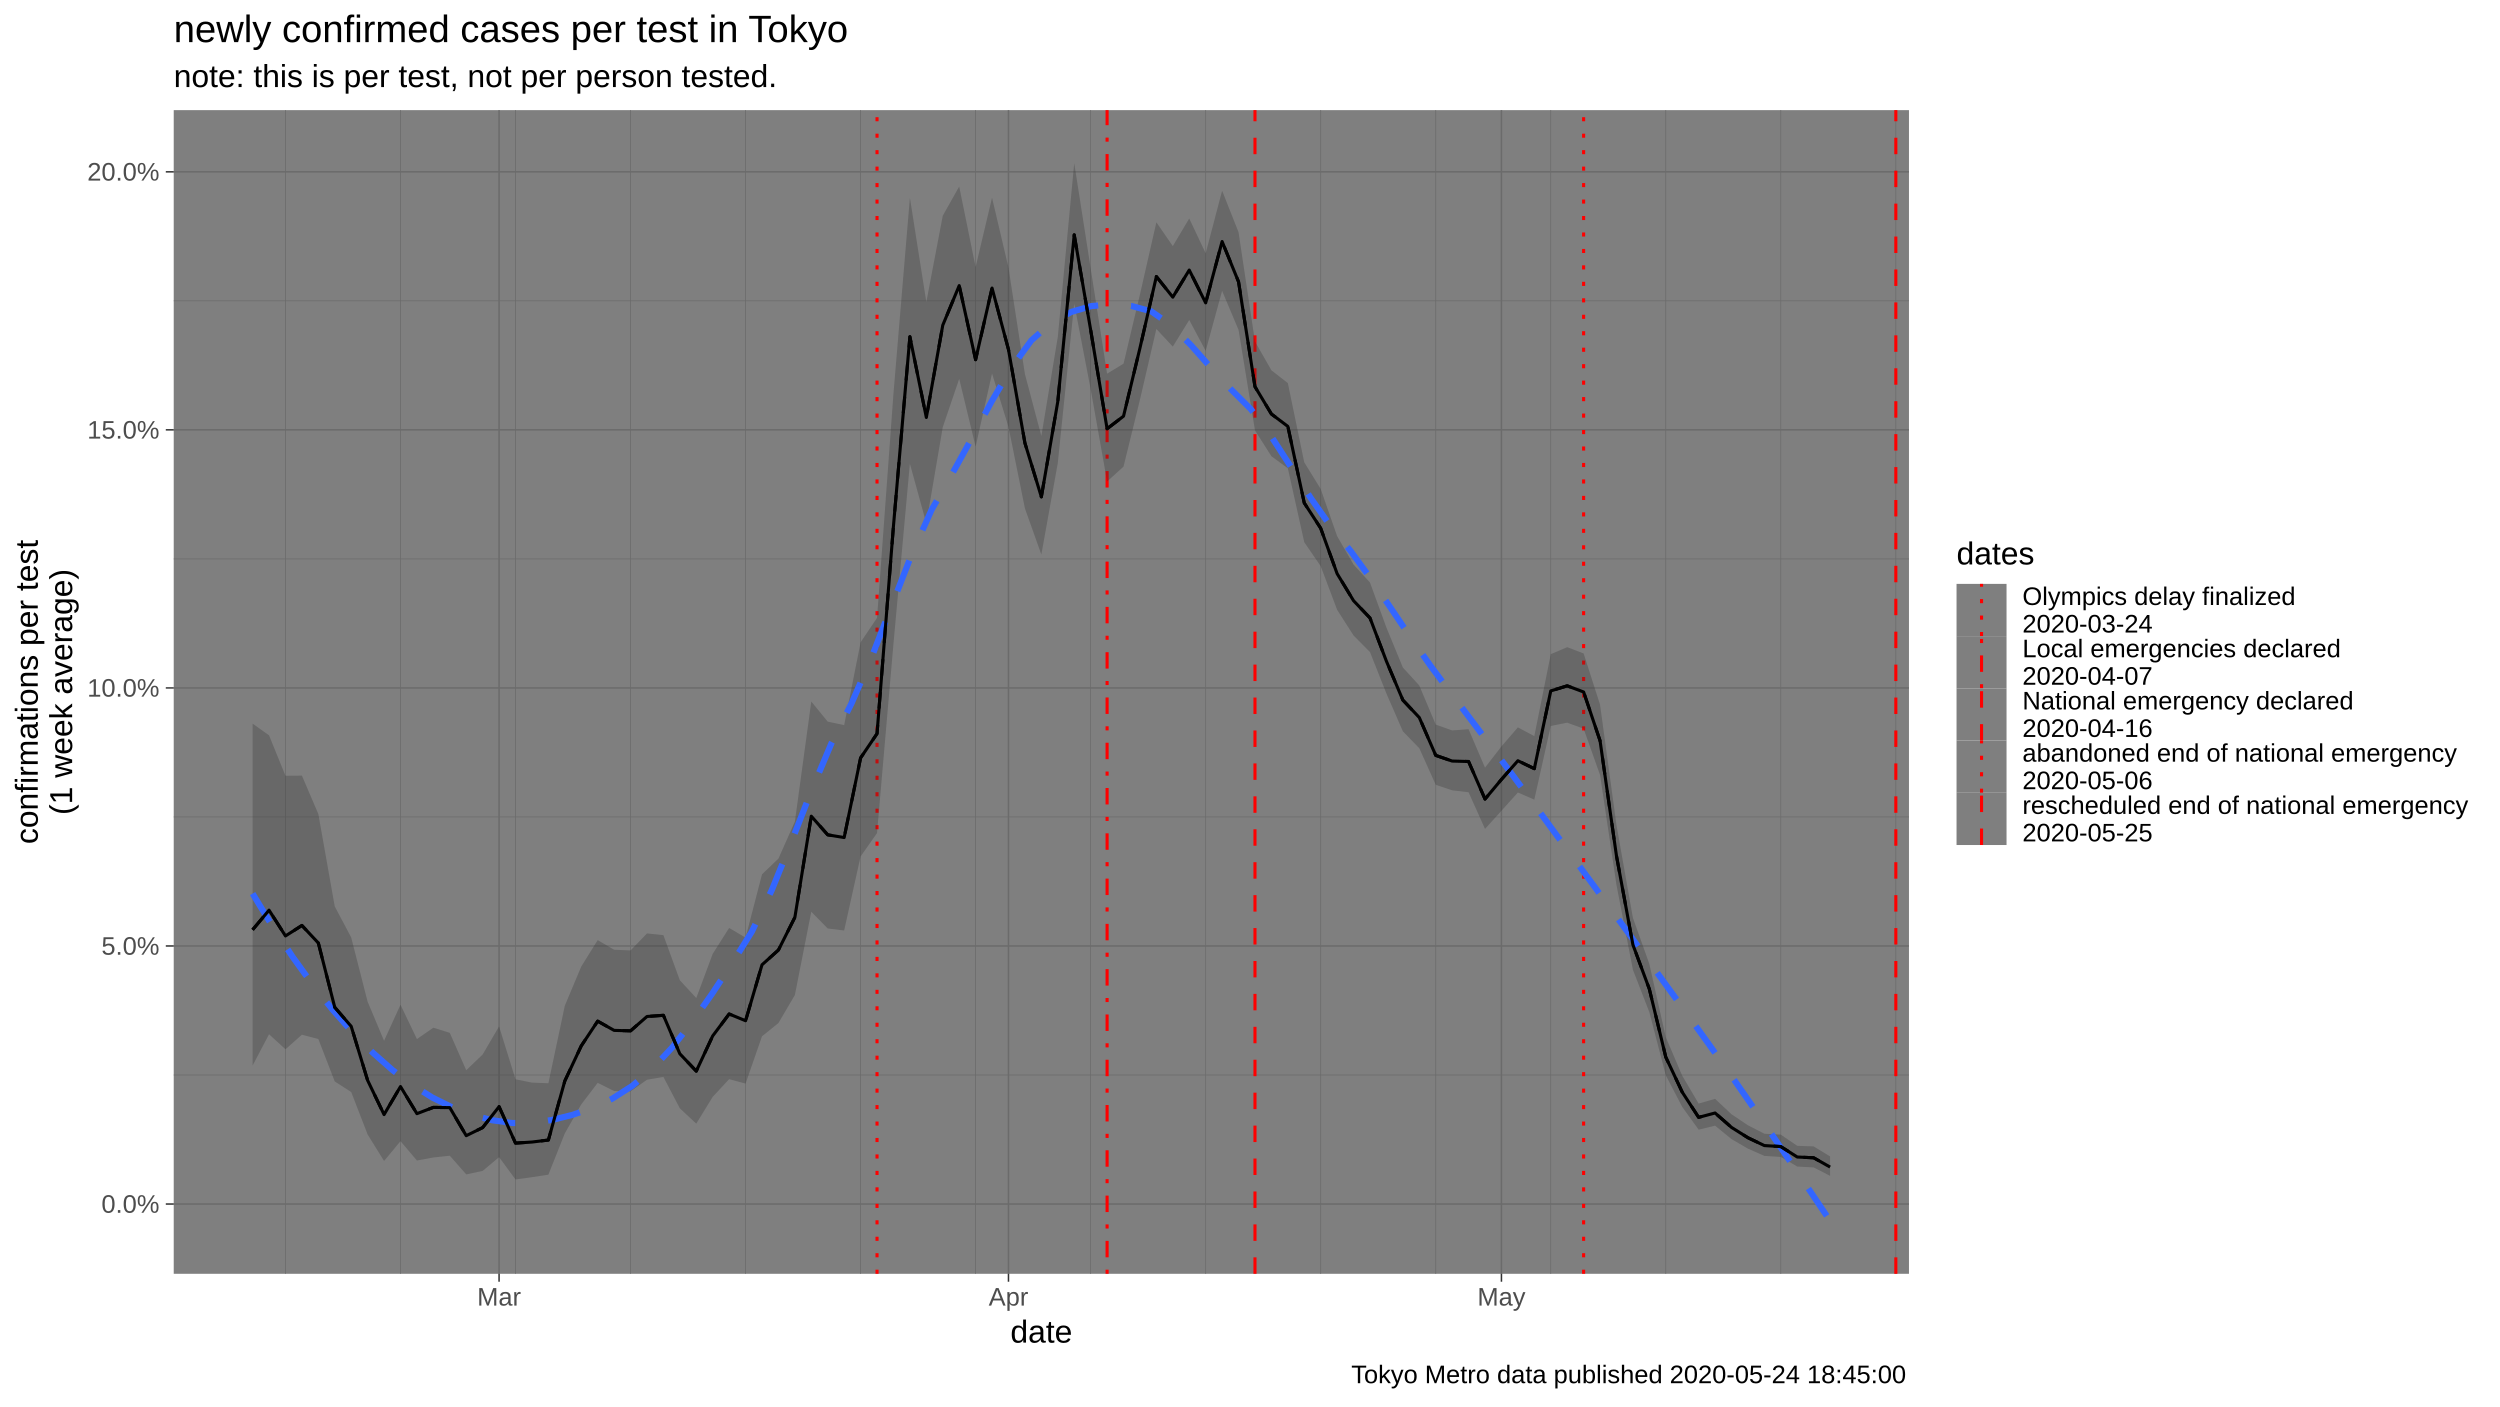
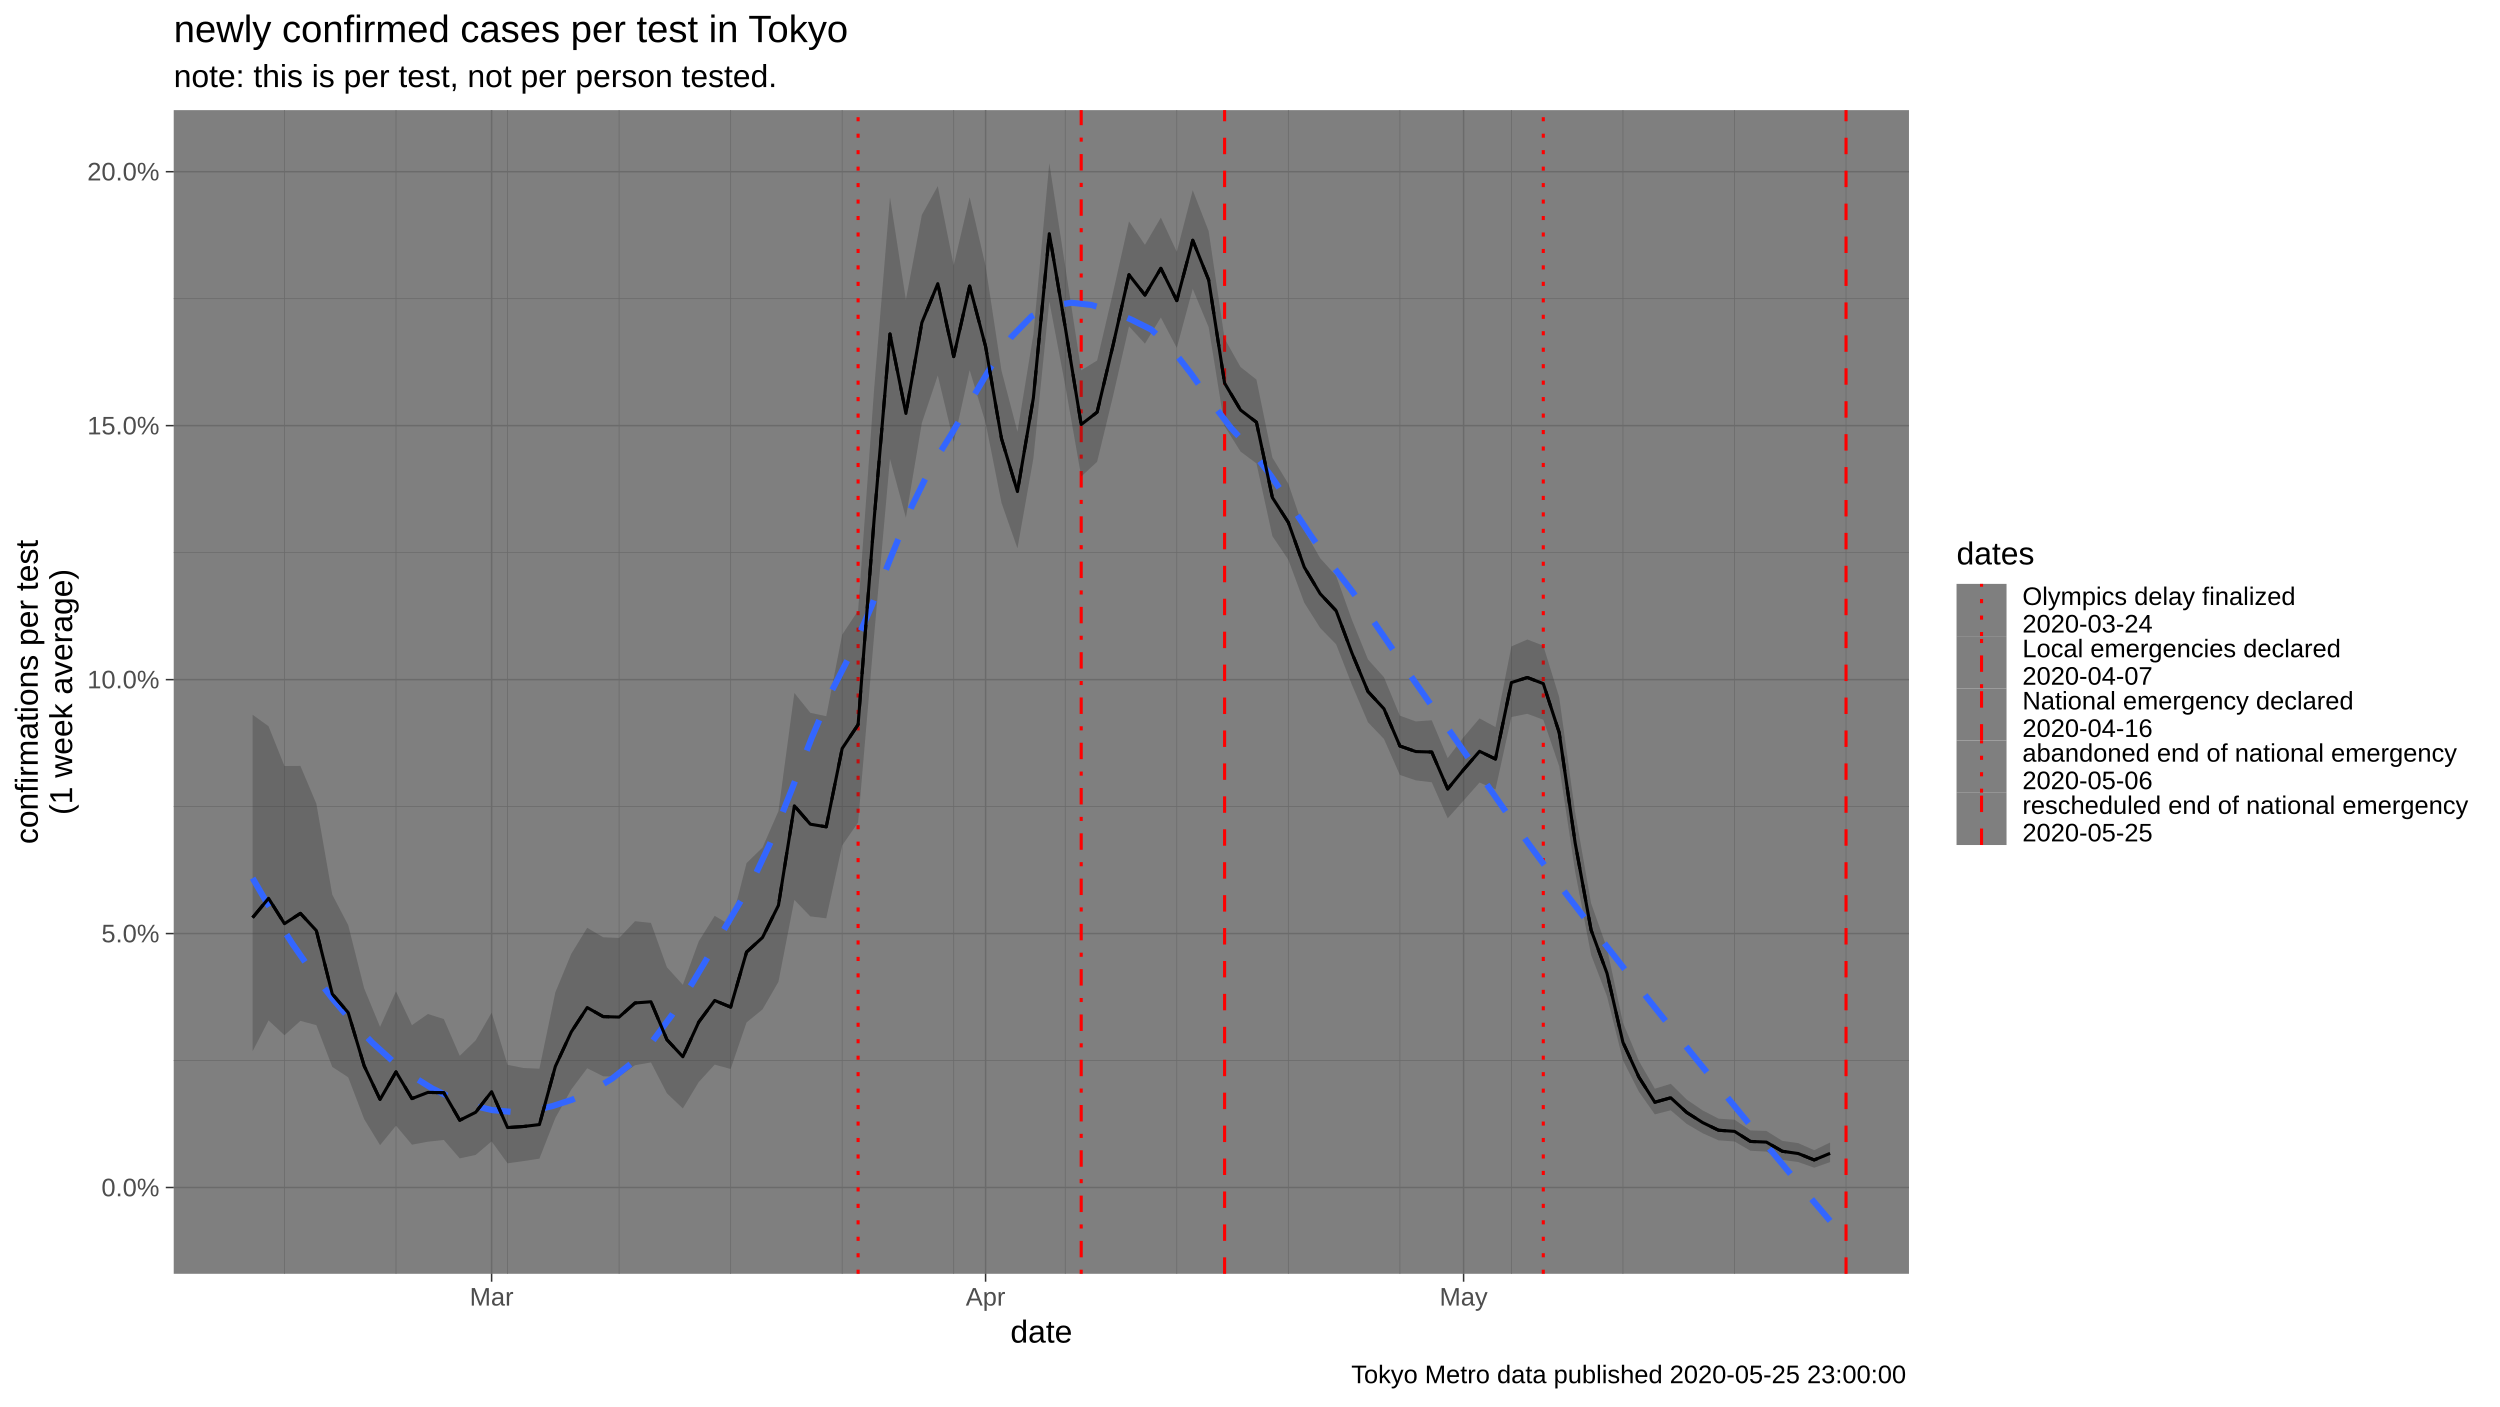
<svg xmlns="http://www.w3.org/2000/svg" viewBox="0 0 864.00 486.00">
  <defs>
    <style type="text/css">
    line, polyline, polygon, path, rect, circle {
      fill: none;
      stroke: #000000;
      stroke-linecap: round;
      stroke-linejoin: round;
      stroke-miterlimit: 10.00;
    }
  </style>
  </defs>
  <rect width="100%" height="100%" style="stroke: none; fill: #FFFFFF;" />
  <rect x="0.00" y="0.00" width="864.00" height="486.00" style="stroke-width: 1.07; stroke: #FFFFFF; fill: #FFFFFF;" />
  <defs>
    <clipPath id="cpNjAuMDR8NjU5Ljc0fDQ0MC4yMnwzOC4wNw==">
      <rect x="60.04" y="38.07" width="599.70" height="402.15" />
    </clipPath>
  </defs>
  <rect x="60.04" y="38.07" width="599.70" height="402.15" style="stroke-width: 1.07; stroke: none; fill: #7F7F7F;" clip-path="url(#cpNjAuMDR8NjU5Ljc0fDQ0MC4yMnwzOC4wNw==)" />
-   <polyline points="60.04,371.52 659.74,371.52 " style="stroke-width: 0.27; stroke: #6B6B6B; stroke-linecap: butt;" clip-path="url(#cpNjAuMDR8NjU5Ljc0fDQ0MC4yMnwzOC4wNw==)" />
-   <polyline points="60.04,282.34 659.74,282.34 " style="stroke-width: 0.27; stroke: #6B6B6B; stroke-linecap: butt;" clip-path="url(#cpNjAuMDR8NjU5Ljc0fDQ0MC4yMnwzOC4wNw==)" />
-   <polyline points="60.04,193.16 659.74,193.16 " style="stroke-width: 0.27; stroke: #6B6B6B; stroke-linecap: butt;" clip-path="url(#cpNjAuMDR8NjU5Ljc0fDQ0MC4yMnwzOC4wNw==)" />
-   <polyline points="60.04,103.97 659.74,103.97 " style="stroke-width: 0.27; stroke: #6B6B6B; stroke-linecap: butt;" clip-path="url(#cpNjAuMDR8NjU5Ljc0fDQ0MC4yMnwzOC4wNw==)" />
-   <polyline points="98.66,440.22 98.66,38.07 " style="stroke-width: 0.27; stroke: #6B6B6B; stroke-linecap: butt;" clip-path="url(#cpNjAuMDR8NjU5Ljc0fDQ0MC4yMnwzOC4wNw==)" />
-   <polyline points="138.41,440.22 138.41,38.07 " style="stroke-width: 0.27; stroke: #6B6B6B; stroke-linecap: butt;" clip-path="url(#cpNjAuMDR8NjU5Ljc0fDQ0MC4yMnwzOC4wNw==)" />
-   <polyline points="178.16,440.22 178.16,38.07 " style="stroke-width: 0.27; stroke: #6B6B6B; stroke-linecap: butt;" clip-path="url(#cpNjAuMDR8NjU5Ljc0fDQ0MC4yMnwzOC4wNw==)" />
-   <polyline points="217.92,440.22 217.92,38.07 " style="stroke-width: 0.27; stroke: #6B6B6B; stroke-linecap: butt;" clip-path="url(#cpNjAuMDR8NjU5Ljc0fDQ0MC4yMnwzOC4wNw==)" />
-   <polyline points="257.67,440.22 257.67,38.07 " style="stroke-width: 0.27; stroke: #6B6B6B; stroke-linecap: butt;" clip-path="url(#cpNjAuMDR8NjU5Ljc0fDQ0MC4yMnwzOC4wNw==)" />
-   <polyline points="297.42,440.22 297.42,38.07 " style="stroke-width: 0.27; stroke: #6B6B6B; stroke-linecap: butt;" clip-path="url(#cpNjAuMDR8NjU5Ljc0fDQ0MC4yMnwzOC4wNw==)" />
-   <polyline points="337.17,440.22 337.17,38.07 " style="stroke-width: 0.27; stroke: #6B6B6B; stroke-linecap: butt;" clip-path="url(#cpNjAuMDR8NjU5Ljc0fDQ0MC4yMnwzOC4wNw==)" />
-   <polyline points="376.93,440.22 376.93,38.07 " style="stroke-width: 0.27; stroke: #6B6B6B; stroke-linecap: butt;" clip-path="url(#cpNjAuMDR8NjU5Ljc0fDQ0MC4yMnwzOC4wNw==)" />
-   <polyline points="416.68,440.22 416.68,38.07 " style="stroke-width: 0.27; stroke: #6B6B6B; stroke-linecap: butt;" clip-path="url(#cpNjAuMDR8NjU5Ljc0fDQ0MC4yMnwzOC4wNw==)" />
-   <polyline points="456.43,440.22 456.43,38.07 " style="stroke-width: 0.27; stroke: #6B6B6B; stroke-linecap: butt;" clip-path="url(#cpNjAuMDR8NjU5Ljc0fDQ0MC4yMnwzOC4wNw==)" />
-   <polyline points="496.19,440.22 496.19,38.07 " style="stroke-width: 0.27; stroke: #6B6B6B; stroke-linecap: butt;" clip-path="url(#cpNjAuMDR8NjU5Ljc0fDQ0MC4yMnwzOC4wNw==)" />
-   <polyline points="535.94,440.22 535.94,38.07 " style="stroke-width: 0.27; stroke: #6B6B6B; stroke-linecap: butt;" clip-path="url(#cpNjAuMDR8NjU5Ljc0fDQ0MC4yMnwzOC4wNw==)" />
-   <polyline points="575.69,440.22 575.69,38.07 " style="stroke-width: 0.27; stroke: #6B6B6B; stroke-linecap: butt;" clip-path="url(#cpNjAuMDR8NjU5Ljc0fDQ0MC4yMnwzOC4wNw==)" />
-   <polyline points="615.44,440.22 615.44,38.07 " style="stroke-width: 0.27; stroke: #6B6B6B; stroke-linecap: butt;" clip-path="url(#cpNjAuMDR8NjU5Ljc0fDQ0MC4yMnwzOC4wNw==)" />
-   <polyline points="655.20,440.22 655.20,38.07 " style="stroke-width: 0.27; stroke: #6B6B6B; stroke-linecap: butt;" clip-path="url(#cpNjAuMDR8NjU5Ljc0fDQ0MC4yMnwzOC4wNw==)" />
-   <polyline points="60.04,416.11 659.74,416.11 " style="stroke-width: 0.53; stroke: #6B6B6B; stroke-linecap: butt;" clip-path="url(#cpNjAuMDR8NjU5Ljc0fDQ0MC4yMnwzOC4wNw==)" />
-   <polyline points="60.04,326.93 659.74,326.93 " style="stroke-width: 0.53; stroke: #6B6B6B; stroke-linecap: butt;" clip-path="url(#cpNjAuMDR8NjU5Ljc0fDQ0MC4yMnwzOC4wNw==)" />
-   <polyline points="60.04,237.75 659.74,237.75 " style="stroke-width: 0.53; stroke: #6B6B6B; stroke-linecap: butt;" clip-path="url(#cpNjAuMDR8NjU5Ljc0fDQ0MC4yMnwzOC4wNw==)" />
-   <polyline points="60.04,148.56 659.74,148.56 " style="stroke-width: 0.53; stroke: #6B6B6B; stroke-linecap: butt;" clip-path="url(#cpNjAuMDR8NjU5Ljc0fDQ0MC4yMnwzOC4wNw==)" />
-   <polyline points="60.04,59.38 659.74,59.38 " style="stroke-width: 0.53; stroke: #6B6B6B; stroke-linecap: butt;" clip-path="url(#cpNjAuMDR8NjU5Ljc0fDQ0MC4yMnwzOC4wNw==)" />
-   <polyline points="172.48,440.22 172.48,38.07 " style="stroke-width: 0.53; stroke: #6B6B6B; stroke-linecap: butt;" clip-path="url(#cpNjAuMDR8NjU5Ljc0fDQ0MC4yMnwzOC4wNw==)" />
-   <polyline points="348.53,440.22 348.53,38.07 " style="stroke-width: 0.53; stroke: #6B6B6B; stroke-linecap: butt;" clip-path="url(#cpNjAuMDR8NjU5Ljc0fDQ0MC4yMnwzOC4wNw==)" />
-   <polyline points="518.90,440.22 518.90,38.07 " style="stroke-width: 0.53; stroke: #6B6B6B; stroke-linecap: butt;" clip-path="url(#cpNjAuMDR8NjU5Ljc0fDQ0MC4yMnwzOC4wNw==)" />
-   <line x1="303.10" y1="440.22" x2="303.10" y2="38.07" style="stroke-width: 1.07; stroke: #FF0000; stroke-dasharray: 1.42,4.27; stroke-linecap: butt;" clip-path="url(#cpNjAuMDR8NjU5Ljc0fDQ0MC4yMnwzOC4wNw==)" />
-   <line x1="382.61" y1="440.22" x2="382.61" y2="38.07" style="stroke-width: 1.07; stroke: #FF0000; stroke-dasharray: 1.42,4.27,5.69,4.27; stroke-linecap: butt;" clip-path="url(#cpNjAuMDR8NjU5Ljc0fDQ0MC4yMnwzOC4wNw==)" />
-   <line x1="433.72" y1="440.22" x2="433.72" y2="38.07" style="stroke-width: 1.07; stroke: #FF0000; stroke-dasharray: 5.69,5.69; stroke-linecap: butt;" clip-path="url(#cpNjAuMDR8NjU5Ljc0fDQ0MC4yMnwzOC4wNw==)" />
-   <line x1="547.30" y1="440.22" x2="547.30" y2="38.07" style="stroke-width: 1.07; stroke: #FF0000; stroke-dasharray: 1.42,4.27; stroke-linecap: butt;" clip-path="url(#cpNjAuMDR8NjU5Ljc0fDQ0MC4yMnwzOC4wNw==)" />
-   <line x1="655.20" y1="440.22" x2="655.20" y2="38.07" style="stroke-width: 1.07; stroke: #FF0000; stroke-dasharray: 5.69,5.69; stroke-linecap: butt;" clip-path="url(#cpNjAuMDR8NjU5Ljc0fDQ0MC4yMnwzOC4wNw==)" />
-   <polygon points="87.30,250.07 92.98,254.12 98.66,268.09 104.34,268.05 110.02,281.32 115.69,313.25 121.37,323.96 127.05,346.17 132.73,359.68 138.41,347.23 144.09,359.09 149.77,355.17 155.45,356.95 161.13,369.86 166.81,364.42 172.48,354.71 178.16,373.00 183.84,374.14 189.52,374.37 195.20,347.56 200.88,334.02 206.56,324.90 212.24,328.23 217.92,328.46 223.60,322.59 229.27,323.18 234.95,338.76 240.63,344.92 246.31,329.64 251.99,320.69 257.67,324.05 263.35,302.16 269.03,296.72 274.71,283.93 280.38,242.43 286.06,249.39 291.74,250.59 297.42,221.97 303.10,213.54 308.78,135.99 314.46,68.31 320.14,104.35 325.82,74.54 331.50,64.45 337.17,92.28 342.85,68.32 348.53,92.48 354.21,129.25 359.89,150.68 365.57,116.47 371.25,56.35 376.93,92.66 382.61,129.13 388.29,125.68 393.96,101.78 399.64,76.82 405.32,85.05 411.00,75.50 416.68,87.53 422.36,65.89 428.04,80.24 433.72,118.01 439.40,127.97 445.08,132.40 450.75,159.77 456.43,168.97 462.11,185.28 467.79,195.12 473.47,201.31 479.15,216.89 484.83,230.68 490.51,236.91 496.19,250.41 501.86,252.43 507.54,252.02 513.22,265.29 518.90,257.95 524.58,251.37 530.26,254.40 535.94,226.08 541.62,223.65 547.30,225.83 552.98,243.53 558.65,285.08 564.33,317.17 570.01,333.13 575.69,358.42 581.37,371.74 587.05,381.39 592.73,379.75 598.41,385.08 604.09,388.90 609.77,391.81 615.44,392.12 621.12,395.99 626.80,396.19 632.48,399.66 632.48,406.38 626.80,403.47 621.12,403.16 615.44,399.84 609.77,399.48 604.09,396.98 598.41,393.68 592.73,389.04 587.05,390.42 581.37,382.55 575.69,371.62 570.01,349.82 564.33,335.16 558.65,305.86 552.98,267.87 547.30,251.84 541.62,249.76 535.94,250.91 530.26,276.36 524.58,273.90 518.90,280.21 513.22,286.48 507.54,273.81 501.86,273.14 496.19,271.24 490.51,258.60 484.83,252.75 479.15,239.70 473.47,225.37 467.79,219.63 462.11,210.76 456.43,195.67 450.75,187.38 445.08,161.85 439.40,157.69 433.72,148.76 428.04,114.02 422.36,100.53 416.68,121.27 411.00,110.60 405.32,119.79 399.64,113.70 393.96,138.19 388.29,161.27 382.61,166.42 376.93,134.51 371.25,104.96 365.57,160.09 359.89,191.67 354.21,175.70 348.53,147.56 342.85,129.09 337.17,154.37 331.50,130.94 325.82,147.65 320.14,180.91 314.46,160.27 308.78,222.56 303.10,287.92 297.42,296.00 291.74,321.59 286.06,320.89 280.38,315.11 274.71,343.89 269.03,353.57 263.35,358.15 257.67,374.50 251.99,372.96 246.31,379.08 240.63,388.34 234.95,383.04 229.27,372.19 223.60,373.16 217.92,377.17 212.24,377.07 206.56,374.24 200.88,381.69 195.20,391.70 189.52,405.98 183.84,406.84 178.16,407.63 172.48,399.91 166.81,404.67 161.13,405.88 155.45,399.42 149.77,400.03 144.09,401.08 138.41,394.39 132.73,401.24 127.05,392.08 121.37,377.41 115.69,373.76 110.02,359.10 104.34,357.60 98.66,362.64 92.98,357.44 87.30,368.27 " style="stroke-width: 1.07; stroke: none; fill: #333333; fill-opacity: 0.30;" clip-path="url(#cpNjAuMDR8NjU5Ljc0fDQ0MC4yMnwzOC4wNw==)" />
-   <polyline points="87.30,308.83 94.20,320.20 101.10,330.65 108.00,340.22 114.90,348.91 121.80,356.73 128.71,363.69 135.61,369.78 142.51,375.00 149.41,379.31 156.31,382.72 163.21,385.33 170.11,387.16 177.01,388.12 183.91,388.10 190.82,387.05 197.72,385.33 204.62,382.99 211.52,379.75 218.42,375.34 225.32,369.51 232.22,362.09 239.12,353.33 246.02,343.55 252.92,333.07 259.83,321.98 266.73,307.61 273.63,290.63 280.53,273.01 287.43,256.69 294.33,243.00 301.23,227.16 308.13,209.40 315.03,191.75 321.93,176.24 328.84,164.17 335.74,151.66 342.64,138.86 349.54,127.08 356.44,117.64 363.34,111.57 370.24,107.80 377.14,105.78 384.04,105.20 390.95,105.73 397.85,107.58 404.75,112.41 411.65,119.35 418.55,127.14 425.45,134.57 432.35,141.47 439.25,150.69 446.15,161.35 453.05,172.21 459.96,182.01 466.86,190.54 473.76,200.02 480.66,210.14 487.56,220.37 494.46,230.21 501.36,239.44 508.26,248.58 515.16,257.72 522.06,266.95 528.97,276.31 535.87,285.78 542.77,295.18 549.67,304.55 556.57,313.96 563.47,323.44 570.37,332.97 577.27,342.46 584.17,351.97 591.07,361.56 597.98,371.29 604.88,381.19 611.78,391.25 618.68,401.42 625.58,411.66 632.48,421.94 " style="stroke-width: 2.13; stroke: #3366FF; stroke-dasharray: 11.38,11.38; stroke-linecap: butt;" clip-path="url(#cpNjAuMDR8NjU5Ljc0fDQ0MC4yMnwzOC4wNw==)" />
-   <polyline points="87.30,321.33 92.98,314.55 98.66,323.46 104.34,319.84 110.02,325.91 115.69,348.13 121.37,354.70 127.05,373.37 132.73,385.20 138.41,375.51 144.09,384.88 149.77,382.71 155.45,382.80 161.13,392.49 166.81,389.69 172.48,382.46 178.16,395.06 183.84,394.69 189.52,394.00 195.20,373.58 200.88,361.46 206.56,352.91 212.24,356.10 217.92,356.26 223.60,351.30 229.27,350.89 234.95,364.18 240.63,370.19 246.31,358.01 251.99,350.43 257.67,352.76 263.35,333.43 269.03,328.32 274.71,317.02 280.38,282.08 286.06,288.52 291.74,289.45 297.42,261.94 303.10,253.55 308.78,181.78 314.46,116.37 320.14,144.27 325.82,112.40 331.50,98.71 337.17,124.31 342.85,99.56 348.53,120.79 354.21,153.11 359.89,171.71 365.57,138.80 371.25,81.16 376.93,114.02 382.61,148.18 388.29,143.83 393.96,120.32 399.64,95.57 405.32,102.70 411.00,93.33 416.68,104.67 422.36,83.47 428.04,97.39 433.72,133.64 439.40,143.08 445.08,147.37 450.75,173.82 456.43,182.56 462.11,198.26 467.79,207.61 473.47,213.58 479.15,228.53 484.83,241.95 490.51,247.99 496.19,261.06 501.86,263.02 507.54,263.18 513.22,276.16 518.90,269.37 524.58,262.91 530.26,265.65 535.94,238.78 541.62,237.02 547.30,239.15 552.98,256.01 558.65,295.78 564.33,326.49 570.01,341.81 575.69,365.33 581.37,377.42 587.05,386.16 592.73,384.65 598.41,389.63 604.09,393.20 609.77,395.91 615.44,396.25 621.12,399.86 626.80,400.13 632.48,403.34 " style="stroke-width: 1.07; stroke-dasharray: 5.69,5.69; stroke-linecap: butt;" clip-path="url(#cpNjAuMDR8NjU5Ljc0fDQ0MC4yMnwzOC4wNw==)" />
-   <polyline points="87.30,321.33 92.98,314.55 98.66,323.46 104.34,319.84 110.02,325.91 115.69,348.13 121.37,354.70 127.05,373.37 132.73,385.20 138.41,375.51 144.09,384.88 149.77,382.71 155.45,382.80 161.13,392.49 166.81,389.69 172.48,382.46 178.16,395.06 183.84,394.69 189.52,394.00 195.20,373.58 200.88,361.46 206.56,352.91 212.24,356.10 217.92,356.26 223.60,351.30 229.27,350.89 234.95,364.18 240.63,370.19 246.31,358.01 251.99,350.43 257.67,352.76 263.35,333.43 269.03,328.32 274.71,317.02 280.38,282.08 286.06,288.52 291.74,289.45 297.42,261.94 303.10,253.55 308.78,181.78 314.46,116.37 320.14,144.27 325.82,112.40 331.50,98.71 337.17,124.31 342.85,99.56 348.53,120.79 354.21,153.11 359.89,171.71 365.57,138.80 371.25,81.16 376.93,114.02 382.61,148.18 388.29,143.83 393.96,120.32 399.64,95.57 405.32,102.70 411.00,93.33 416.68,104.67 422.36,83.47 428.04,97.39 433.72,133.64 439.40,143.08 445.08,147.37 450.75,173.82 456.43,182.56 462.11,198.26 467.79,207.61 473.47,213.58 479.15,228.53 484.83,241.95 490.51,247.99 496.19,261.06 501.86,263.02 507.54,263.18 513.22,276.16 518.90,269.37 524.58,262.91 530.26,265.65 535.94,238.78 541.62,237.02 547.30,239.15 552.98,256.01 558.65,295.78 564.33,326.49 570.01,341.81 575.69,365.33 581.37,377.42 587.05,386.16 592.73,384.65 598.41,389.63 604.09,393.20 609.77,395.91 615.44,396.25 621.12,399.86 626.80,400.13 632.48,403.34 " style="stroke-width: 1.07; stroke-linecap: butt;" clip-path="url(#cpNjAuMDR8NjU5Ljc0fDQ0MC4yMnwzOC4wNw==)" />
+   <polyline points="60.04,366.52 659.74,366.52 " style="stroke-width: 0.27; stroke: #6B6B6B; stroke-linecap: butt;" clip-path="url(#cpNjAuMDR8NjU5Ljc0fDQ0MC4yMnwzOC4wNw==)" />
+   <polyline points="60.04,278.76 659.74,278.76 " style="stroke-width: 0.27; stroke: #6B6B6B; stroke-linecap: butt;" clip-path="url(#cpNjAuMDR8NjU5Ljc0fDQ0MC4yMnwzOC4wNw==)" />
+   <polyline points="60.04,190.99 659.74,190.99 " style="stroke-width: 0.27; stroke: #6B6B6B; stroke-linecap: butt;" clip-path="url(#cpNjAuMDR8NjU5Ljc0fDQ0MC4yMnwzOC4wNw==)" />
+   <polyline points="60.04,103.22 659.74,103.22 " style="stroke-width: 0.27; stroke: #6B6B6B; stroke-linecap: butt;" clip-path="url(#cpNjAuMDR8NjU5Ljc0fDQ0MC4yMnwzOC4wNw==)" />
+   <polyline points="98.31,440.22 98.31,38.07 " style="stroke-width: 0.27; stroke: #6B6B6B; stroke-linecap: butt;" clip-path="url(#cpNjAuMDR8NjU5Ljc0fDQ0MC4yMnwzOC4wNw==)" />
+   <polyline points="136.86,440.22 136.86,38.07 " style="stroke-width: 0.27; stroke: #6B6B6B; stroke-linecap: butt;" clip-path="url(#cpNjAuMDR8NjU5Ljc0fDQ0MC4yMnwzOC4wNw==)" />
+   <polyline points="175.41,440.22 175.41,38.07 " style="stroke-width: 0.27; stroke: #6B6B6B; stroke-linecap: butt;" clip-path="url(#cpNjAuMDR8NjU5Ljc0fDQ0MC4yMnwzOC4wNw==)" />
+   <polyline points="213.96,440.22 213.96,38.07 " style="stroke-width: 0.27; stroke: #6B6B6B; stroke-linecap: butt;" clip-path="url(#cpNjAuMDR8NjU5Ljc0fDQ0MC4yMnwzOC4wNw==)" />
+   <polyline points="252.51,440.22 252.51,38.07 " style="stroke-width: 0.27; stroke: #6B6B6B; stroke-linecap: butt;" clip-path="url(#cpNjAuMDR8NjU5Ljc0fDQ0MC4yMnwzOC4wNw==)" />
+   <polyline points="291.05,440.22 291.05,38.07 " style="stroke-width: 0.27; stroke: #6B6B6B; stroke-linecap: butt;" clip-path="url(#cpNjAuMDR8NjU5Ljc0fDQ0MC4yMnwzOC4wNw==)" />
+   <polyline points="329.60,440.22 329.60,38.07 " style="stroke-width: 0.27; stroke: #6B6B6B; stroke-linecap: butt;" clip-path="url(#cpNjAuMDR8NjU5Ljc0fDQ0MC4yMnwzOC4wNw==)" />
+   <polyline points="368.15,440.22 368.15,38.07 " style="stroke-width: 0.27; stroke: #6B6B6B; stroke-linecap: butt;" clip-path="url(#cpNjAuMDR8NjU5Ljc0fDQ0MC4yMnwzOC4wNw==)" />
+   <polyline points="406.70,440.22 406.70,38.07 " style="stroke-width: 0.27; stroke: #6B6B6B; stroke-linecap: butt;" clip-path="url(#cpNjAuMDR8NjU5Ljc0fDQ0MC4yMnwzOC4wNw==)" />
+   <polyline points="445.25,440.22 445.25,38.07 " style="stroke-width: 0.27; stroke: #6B6B6B; stroke-linecap: butt;" clip-path="url(#cpNjAuMDR8NjU5Ljc0fDQ0MC4yMnwzOC4wNw==)" />
+   <polyline points="483.80,440.22 483.80,38.07 " style="stroke-width: 0.27; stroke: #6B6B6B; stroke-linecap: butt;" clip-path="url(#cpNjAuMDR8NjU5Ljc0fDQ0MC4yMnwzOC4wNw==)" />
+   <polyline points="522.34,440.22 522.34,38.07 " style="stroke-width: 0.27; stroke: #6B6B6B; stroke-linecap: butt;" clip-path="url(#cpNjAuMDR8NjU5Ljc0fDQ0MC4yMnwzOC4wNw==)" />
+   <polyline points="560.89,440.22 560.89,38.07 " style="stroke-width: 0.27; stroke: #6B6B6B; stroke-linecap: butt;" clip-path="url(#cpNjAuMDR8NjU5Ljc0fDQ0MC4yMnwzOC4wNw==)" />
+   <polyline points="599.44,440.22 599.44,38.07 " style="stroke-width: 0.27; stroke: #6B6B6B; stroke-linecap: butt;" clip-path="url(#cpNjAuMDR8NjU5Ljc0fDQ0MC4yMnwzOC4wNw==)" />
+   <polyline points="637.99,440.22 637.99,38.07 " style="stroke-width: 0.27; stroke: #6B6B6B; stroke-linecap: butt;" clip-path="url(#cpNjAuMDR8NjU5Ljc0fDQ0MC4yMnwzOC4wNw==)" />
+   <polyline points="60.04,410.41 659.74,410.41 " style="stroke-width: 0.53; stroke: #6B6B6B; stroke-linecap: butt;" clip-path="url(#cpNjAuMDR8NjU5Ljc0fDQ0MC4yMnwzOC4wNw==)" />
+   <polyline points="60.04,322.64 659.74,322.64 " style="stroke-width: 0.53; stroke: #6B6B6B; stroke-linecap: butt;" clip-path="url(#cpNjAuMDR8NjU5Ljc0fDQ0MC4yMnwzOC4wNw==)" />
+   <polyline points="60.04,234.87 659.74,234.87 " style="stroke-width: 0.53; stroke: #6B6B6B; stroke-linecap: butt;" clip-path="url(#cpNjAuMDR8NjU5Ljc0fDQ0MC4yMnwzOC4wNw==)" />
+   <polyline points="60.04,147.10 659.74,147.10 " style="stroke-width: 0.53; stroke: #6B6B6B; stroke-linecap: butt;" clip-path="url(#cpNjAuMDR8NjU5Ljc0fDQ0MC4yMnwzOC4wNw==)" />
+   <polyline points="60.04,59.33 659.74,59.33 " style="stroke-width: 0.53; stroke: #6B6B6B; stroke-linecap: butt;" clip-path="url(#cpNjAuMDR8NjU5Ljc0fDQ0MC4yMnwzOC4wNw==)" />
+   <polyline points="169.90,440.22 169.90,38.07 " style="stroke-width: 0.53; stroke: #6B6B6B; stroke-linecap: butt;" clip-path="url(#cpNjAuMDR8NjU5Ljc0fDQ0MC4yMnwzOC4wNw==)" />
+   <polyline points="340.62,440.22 340.62,38.07 " style="stroke-width: 0.53; stroke: #6B6B6B; stroke-linecap: butt;" clip-path="url(#cpNjAuMDR8NjU5Ljc0fDQ0MC4yMnwzOC4wNw==)" />
+   <polyline points="505.82,440.22 505.82,38.07 " style="stroke-width: 0.53; stroke: #6B6B6B; stroke-linecap: butt;" clip-path="url(#cpNjAuMDR8NjU5Ljc0fDQ0MC4yMnwzOC4wNw==)" />
+   <line x1="296.56" y1="440.22" x2="296.56" y2="38.07" style="stroke-width: 1.07; stroke: #FF0000; stroke-dasharray: 1.42,4.27; stroke-linecap: butt;" clip-path="url(#cpNjAuMDR8NjU5Ljc0fDQ0MC4yMnwzOC4wNw==)" />
+   <line x1="373.66" y1="440.22" x2="373.66" y2="38.07" style="stroke-width: 1.07; stroke: #FF0000; stroke-dasharray: 1.42,4.27,5.69,4.27; stroke-linecap: butt;" clip-path="url(#cpNjAuMDR8NjU5Ljc0fDQ0MC4yMnwzOC4wNw==)" />
+   <line x1="423.22" y1="440.22" x2="423.22" y2="38.07" style="stroke-width: 1.07; stroke: #FF0000; stroke-dasharray: 5.69,5.69; stroke-linecap: butt;" clip-path="url(#cpNjAuMDR8NjU5Ljc0fDQ0MC4yMnwzOC4wNw==)" />
+   <line x1="533.36" y1="440.22" x2="533.36" y2="38.07" style="stroke-width: 1.07; stroke: #FF0000; stroke-dasharray: 1.42,4.27; stroke-linecap: butt;" clip-path="url(#cpNjAuMDR8NjU5Ljc0fDQ0MC4yMnwzOC4wNw==)" />
+   <line x1="637.99" y1="440.22" x2="637.99" y2="38.07" style="stroke-width: 1.07; stroke: #FF0000; stroke-dasharray: 5.69,5.69; stroke-linecap: butt;" clip-path="url(#cpNjAuMDR8NjU5Ljc0fDQ0MC4yMnwzOC4wNw==)" />
+   <polygon points="87.30,247.00 92.81,250.98 98.31,264.73 103.82,264.69 109.33,277.75 114.83,309.17 120.34,319.72 125.85,341.57 131.35,354.87 136.86,342.62 142.37,354.29 147.88,350.43 153.38,352.18 158.89,364.89 164.40,359.53 169.90,349.98 175.41,367.98 180.92,369.10 186.42,369.33 191.93,342.94 197.44,329.62 202.94,320.64 208.45,323.92 213.96,324.15 219.46,318.37 224.97,318.95 230.48,334.28 235.99,340.35 241.49,325.30 247.00,316.50 252.51,319.81 258.01,298.27 263.52,292.91 269.03,280.32 274.53,239.48 280.04,246.33 285.55,247.51 291.05,219.34 296.56,211.04 302.07,134.72 307.58,68.12 313.08,103.59 318.59,74.25 324.10,64.32 329.60,91.71 335.11,68.13 340.62,91.90 346.12,128.09 351.63,149.18 357.14,115.52 362.64,56.35 368.15,92.08 373.66,127.97 379.16,124.58 384.67,101.06 390.18,76.49 395.69,84.60 401.19,75.20 406.70,87.03 412.21,65.73 417.71,79.86 423.22,117.04 428.73,126.84 434.23,131.19 439.74,158.13 445.25,167.18 450.75,183.24 456.26,192.92 461.77,199.01 467.27,214.34 472.78,227.91 478.29,234.05 483.80,247.33 489.30,249.32 494.81,248.92 500.32,261.98 505.82,254.76 511.33,248.27 516.84,251.26 522.34,223.39 527.85,221.00 533.36,223.14 538.86,240.93 544.37,280.71 549.88,312.14 555.38,327.71 560.89,353.43 566.40,366.66 571.91,376.24 577.41,374.56 582.92,380.00 588.43,383.75 593.93,386.60 599.44,386.96 604.95,390.68 610.45,390.84 615.96,394.27 621.47,395.06 626.97,397.50 632.48,394.85 632.48,401.63 626.97,403.57 621.47,401.60 615.96,400.87 610.45,397.99 604.95,397.71 599.44,394.50 593.93,394.11 588.43,391.66 582.92,388.43 577.41,383.72 571.91,385.13 566.40,377.32 560.89,366.46 555.38,344.34 549.88,330.01 544.37,301.28 538.86,264.84 533.36,248.74 527.85,246.69 522.34,247.82 516.84,272.87 511.33,270.45 505.82,276.66 500.32,282.83 494.81,270.36 489.30,269.70 483.80,267.84 478.29,255.39 472.78,249.64 467.27,236.80 461.77,222.69 456.26,217.04 450.75,208.31 445.25,193.46 439.74,185.30 434.23,160.17 428.73,156.08 423.22,147.29 417.71,113.11 412.21,99.83 406.70,120.24 401.19,109.74 395.69,118.78 390.18,112.79 384.67,136.89 379.16,159.61 373.66,164.68 368.15,133.27 362.64,104.19 357.14,158.44 351.63,189.53 346.12,173.81 340.62,146.11 335.11,127.94 329.60,152.81 324.10,129.76 318.59,146.21 313.08,178.94 307.58,158.62 302.07,219.92 296.56,284.25 291.05,292.20 285.55,317.38 280.04,316.70 274.53,311.01 269.03,339.33 263.52,348.86 258.01,353.36 252.51,369.45 247.00,367.94 241.49,373.96 235.99,383.08 230.48,377.86 224.97,367.18 219.46,368.14 213.96,372.09 208.45,371.98 202.94,369.20 197.44,376.53 191.93,386.38 186.42,400.43 180.92,401.28 175.41,402.05 169.90,394.46 164.40,399.14 158.89,400.34 153.38,393.98 147.88,394.58 142.37,395.61 136.86,389.03 131.35,395.77 125.85,386.76 120.34,372.32 114.83,368.73 109.33,354.30 103.82,352.82 98.31,357.78 92.81,352.67 87.30,363.32 " style="stroke-width: 1.07; stroke: none; fill: #333333; fill-opacity: 0.30;" clip-path="url(#cpNjAuMDR8NjU5Ljc0fDQ0MC4yMnwzOC4wNw==)" />
+   <polyline points="87.30,303.49 94.20,315.35 101.10,326.23 108.00,336.15 114.90,345.14 121.80,353.22 128.71,360.39 135.61,366.63 142.51,371.90 149.41,376.20 156.31,379.53 163.21,382.03 170.11,383.65 177.01,384.29 183.91,383.83 190.82,382.30 197.72,380.06 204.62,376.97 211.52,372.79 218.42,367.33 225.32,360.08 232.22,350.78 239.12,340.03 246.02,328.44 252.92,316.60 259.83,304.90 266.73,290.19 273.63,272.83 280.53,254.98 287.43,238.79 294.33,225.30 301.23,209.43 308.13,192.00 315.03,175.15 321.93,161.05 328.84,149.98 335.74,138.13 342.64,126.50 349.54,116.46 356.44,109.37 363.34,105.77 370.24,104.62 377.14,105.38 384.04,107.50 390.95,110.44 397.85,113.88 404.75,120.27 411.65,129.14 418.55,138.90 425.45,147.93 432.35,155.42 439.25,164.45 446.15,174.68 453.05,185.14 459.96,194.87 466.86,203.76 473.76,213.38 480.66,223.46 487.56,233.61 494.46,243.46 501.36,253.13 508.26,263.03 515.16,273.00 522.06,282.89 528.97,292.55 535.87,301.84 542.77,310.91 549.67,319.84 556.57,328.68 563.47,337.48 570.37,346.24 577.27,354.90 584.17,363.49 591.07,372.00 597.98,380.47 604.88,388.90 611.78,397.28 618.68,405.58 625.58,413.80 632.48,421.94 " style="stroke-width: 2.13; stroke: #3366FF; stroke-dasharray: 11.38,11.38; stroke-linecap: butt;" clip-path="url(#cpNjAuMDR8NjU5Ljc0fDQ0MC4yMnwzOC4wNw==)" />
+   <polyline points="87.30,317.13 92.81,310.46 98.31,319.22 103.82,315.66 109.33,321.63 114.83,343.51 120.34,349.97 125.85,368.35 131.35,379.99 136.86,370.44 142.37,379.67 147.88,377.54 153.38,377.63 158.89,387.16 164.40,384.40 169.90,377.29 175.41,389.69 180.92,389.32 186.42,388.65 191.93,368.55 197.44,356.62 202.94,348.21 208.45,351.34 213.96,351.50 219.46,346.62 224.97,346.21 230.48,359.30 235.99,365.22 241.49,353.22 247.00,345.76 252.51,348.06 258.01,329.03 263.52,324.00 269.03,312.89 274.53,278.50 280.04,284.84 285.55,285.75 291.05,258.68 296.56,250.42 302.07,179.79 307.58,115.42 313.08,142.88 318.59,111.51 324.10,98.04 329.60,123.24 335.11,98.87 340.62,119.76 346.12,151.58 351.63,169.88 357.14,137.50 362.64,80.77 368.15,113.10 373.66,146.72 379.16,142.45 384.67,119.31 390.18,94.95 395.69,101.97 401.19,92.74 406.70,103.90 412.21,83.04 417.71,96.74 423.22,132.41 428.73,141.70 434.23,145.93 439.74,171.96 445.25,180.56 450.75,196.01 456.26,205.21 461.77,211.08 467.27,225.80 472.78,239.00 478.29,244.95 483.80,257.82 489.30,259.74 494.81,259.90 500.32,272.68 505.82,265.99 511.33,259.64 516.84,262.33 522.34,235.89 527.85,234.15 533.36,236.26 538.86,253.19 544.37,291.30 549.88,321.40 555.38,336.36 560.89,360.25 566.40,372.26 571.91,380.93 577.41,379.39 582.92,384.46 588.43,387.96 593.93,390.61 599.44,391.00 604.95,394.48 610.45,394.71 615.96,397.88 621.47,398.66 626.97,400.88 632.48,398.60 " style="stroke-width: 1.07; stroke-dasharray: 5.69,5.69; stroke-linecap: butt;" clip-path="url(#cpNjAuMDR8NjU5Ljc0fDQ0MC4yMnwzOC4wNw==)" />
+   <polyline points="87.30,317.13 92.81,310.46 98.31,319.22 103.82,315.66 109.33,321.63 114.83,343.51 120.34,349.97 125.85,368.35 131.35,379.99 136.86,370.44 142.37,379.67 147.88,377.54 153.38,377.63 158.89,387.16 164.40,384.40 169.90,377.29 175.41,389.69 180.92,389.32 186.42,388.65 191.93,368.55 197.44,356.62 202.94,348.21 208.45,351.34 213.96,351.50 219.46,346.62 224.97,346.21 230.48,359.30 235.99,365.22 241.49,353.22 247.00,345.76 252.51,348.06 258.01,329.03 263.52,324.00 269.03,312.89 274.53,278.50 280.04,284.84 285.55,285.75 291.05,258.68 296.56,250.42 302.07,179.79 307.58,115.42 313.08,142.88 318.59,111.51 324.10,98.04 329.60,123.24 335.11,98.87 340.62,119.76 346.12,151.58 351.63,169.88 357.14,137.50 362.64,80.77 368.15,113.10 373.66,146.72 379.16,142.45 384.67,119.31 390.18,94.95 395.69,101.97 401.19,92.74 406.70,103.90 412.21,83.04 417.71,96.74 423.22,132.41 428.73,141.70 434.23,145.93 439.74,171.96 445.25,180.56 450.75,196.01 456.26,205.21 461.77,211.08 467.27,225.80 472.78,239.00 478.29,244.95 483.80,257.82 489.30,259.74 494.81,259.90 500.32,272.68 505.82,265.99 511.33,259.64 516.84,262.33 522.34,235.89 527.85,234.15 533.36,236.26 538.86,253.19 544.37,291.30 549.88,321.40 555.38,336.36 560.89,360.25 566.40,372.26 571.91,380.93 577.41,379.39 582.92,384.46 588.43,387.96 593.93,390.61 599.44,391.00 604.95,394.48 610.45,394.71 615.96,397.88 621.47,398.66 626.97,400.88 632.48,398.60 " style="stroke-width: 1.07; stroke-linecap: butt;" clip-path="url(#cpNjAuMDR8NjU5Ljc0fDQ0MC4yMnwzOC4wNw==)" />
  <defs>
    <clipPath id="cpMC4wMHw4NjQuMDB8NDg2LjAwfDAuMDA=">
      <rect x="0.00" y="0.00" width="864.00" height="486.00" />
    </clipPath>
  </defs>
  <g clip-path="url(#cpMC4wMHw4NjQuMDB8NDg2LjAwfDAuMDA=)">
-     <text x="35.05" y="419.14" style="font-size: 8.80px; fill: #4D4D4D; font-family: Liberation Sans;" textLength="20.06px" lengthAdjust="spacingAndGlyphs">0.0%</text>
+     <text x="35.05" y="413.44" style="font-size: 8.80px; fill: #4D4D4D; font-family: Liberation Sans;" textLength="20.06px" lengthAdjust="spacingAndGlyphs">0.0%</text>
  </g>
  <g clip-path="url(#cpMC4wMHw4NjQuMDB8NDg2LjAwfDAuMDA=)">
-     <text x="35.05" y="329.96" style="font-size: 8.80px; fill: #4D4D4D; font-family: Liberation Sans;" textLength="20.06px" lengthAdjust="spacingAndGlyphs">5.0%</text>
+     <text x="35.05" y="325.67" style="font-size: 8.80px; fill: #4D4D4D; font-family: Liberation Sans;" textLength="20.06px" lengthAdjust="spacingAndGlyphs">5.0%</text>
  </g>
  <g clip-path="url(#cpMC4wMHw4NjQuMDB8NDg2LjAwfDAuMDA=)">
-     <text x="30.16" y="240.77" style="font-size: 8.80px; fill: #4D4D4D; font-family: Liberation Sans;" textLength="24.95px" lengthAdjust="spacingAndGlyphs">10.0%</text>
+     <text x="30.16" y="237.90" style="font-size: 8.80px; fill: #4D4D4D; font-family: Liberation Sans;" textLength="24.95px" lengthAdjust="spacingAndGlyphs">10.0%</text>
  </g>
  <g clip-path="url(#cpMC4wMHw4NjQuMDB8NDg2LjAwfDAuMDA=)">
-     <text x="30.16" y="151.59" style="font-size: 8.80px; fill: #4D4D4D; font-family: Liberation Sans;" textLength="24.95px" lengthAdjust="spacingAndGlyphs">15.0%</text>
+     <text x="30.16" y="150.13" style="font-size: 8.80px; fill: #4D4D4D; font-family: Liberation Sans;" textLength="24.95px" lengthAdjust="spacingAndGlyphs">15.0%</text>
  </g>
  <g clip-path="url(#cpMC4wMHw4NjQuMDB8NDg2LjAwfDAuMDA=)">
-     <text x="30.16" y="62.41" style="font-size: 8.80px; fill: #4D4D4D; font-family: Liberation Sans;" textLength="24.95px" lengthAdjust="spacingAndGlyphs">20.0%</text>
+     <text x="30.16" y="62.36" style="font-size: 8.80px; fill: #4D4D4D; font-family: Liberation Sans;" textLength="24.95px" lengthAdjust="spacingAndGlyphs">20.0%</text>
  </g>
-   <polyline points="57.30,416.11 60.04,416.11 " style="stroke-width: 0.53; stroke: #333333; stroke-linecap: butt;" clip-path="url(#cpMC4wMHw4NjQuMDB8NDg2LjAwfDAuMDA=)" />
-   <polyline points="57.30,326.93 60.04,326.93 " style="stroke-width: 0.53; stroke: #333333; stroke-linecap: butt;" clip-path="url(#cpMC4wMHw4NjQuMDB8NDg2LjAwfDAuMDA=)" />
-   <polyline points="57.30,237.75 60.04,237.75 " style="stroke-width: 0.53; stroke: #333333; stroke-linecap: butt;" clip-path="url(#cpMC4wMHw4NjQuMDB8NDg2LjAwfDAuMDA=)" />
-   <polyline points="57.30,148.56 60.04,148.56 " style="stroke-width: 0.53; stroke: #333333; stroke-linecap: butt;" clip-path="url(#cpMC4wMHw4NjQuMDB8NDg2LjAwfDAuMDA=)" />
-   <polyline points="57.30,59.38 60.04,59.38 " style="stroke-width: 0.53; stroke: #333333; stroke-linecap: butt;" clip-path="url(#cpMC4wMHw4NjQuMDB8NDg2LjAwfDAuMDA=)" />
-   <polyline points="172.48,442.96 172.48,440.22 " style="stroke-width: 0.53; stroke: #333333; stroke-linecap: butt;" clip-path="url(#cpMC4wMHw4NjQuMDB8NDg2LjAwfDAuMDA=)" />
-   <polyline points="348.53,442.96 348.53,440.22 " style="stroke-width: 0.53; stroke: #333333; stroke-linecap: butt;" clip-path="url(#cpMC4wMHw4NjQuMDB8NDg2LjAwfDAuMDA=)" />
-   <polyline points="518.90,442.96 518.90,440.22 " style="stroke-width: 0.53; stroke: #333333; stroke-linecap: butt;" clip-path="url(#cpMC4wMHw4NjQuMDB8NDg2LjAwfDAuMDA=)" />
+   <polyline points="57.30,410.41 60.04,410.41 " style="stroke-width: 0.53; stroke: #333333; stroke-linecap: butt;" clip-path="url(#cpMC4wMHw4NjQuMDB8NDg2LjAwfDAuMDA=)" />
+   <polyline points="57.30,322.64 60.04,322.64 " style="stroke-width: 0.53; stroke: #333333; stroke-linecap: butt;" clip-path="url(#cpMC4wMHw4NjQuMDB8NDg2LjAwfDAuMDA=)" />
+   <polyline points="57.30,234.87 60.04,234.87 " style="stroke-width: 0.53; stroke: #333333; stroke-linecap: butt;" clip-path="url(#cpMC4wMHw4NjQuMDB8NDg2LjAwfDAuMDA=)" />
+   <polyline points="57.30,147.10 60.04,147.10 " style="stroke-width: 0.53; stroke: #333333; stroke-linecap: butt;" clip-path="url(#cpMC4wMHw4NjQuMDB8NDg2LjAwfDAuMDA=)" />
+   <polyline points="57.30,59.33 60.04,59.33 " style="stroke-width: 0.53; stroke: #333333; stroke-linecap: butt;" clip-path="url(#cpMC4wMHw4NjQuMDB8NDg2LjAwfDAuMDA=)" />
+   <polyline points="169.90,442.96 169.90,440.22 " style="stroke-width: 0.53; stroke: #333333; stroke-linecap: butt;" clip-path="url(#cpMC4wMHw4NjQuMDB8NDg2LjAwfDAuMDA=)" />
+   <polyline points="340.62,442.96 340.62,440.22 " style="stroke-width: 0.53; stroke: #333333; stroke-linecap: butt;" clip-path="url(#cpMC4wMHw4NjQuMDB8NDg2LjAwfDAuMDA=)" />
+   <polyline points="505.82,442.96 505.82,440.22 " style="stroke-width: 0.53; stroke: #333333; stroke-linecap: butt;" clip-path="url(#cpMC4wMHw4NjQuMDB8NDg2LjAwfDAuMDA=)" />
  <g clip-path="url(#cpMC4wMHw4NjQuMDB8NDg2LjAwfDAuMDA=)">
-     <text x="164.91" y="451.21" style="font-size: 8.80px; fill: #4D4D4D; font-family: Liberation Sans;" textLength="15.16px" lengthAdjust="spacingAndGlyphs">Mar</text>
+     <text x="162.33" y="451.21" style="font-size: 8.80px; fill: #4D4D4D; font-family: Liberation Sans;" textLength="15.16px" lengthAdjust="spacingAndGlyphs">Mar</text>
  </g>
  <g clip-path="url(#cpMC4wMHw4NjQuMDB8NDg2LjAwfDAuMDA=)">
-     <text x="341.69" y="451.21" style="font-size: 8.80px; fill: #4D4D4D; font-family: Liberation Sans;" textLength="13.69px" lengthAdjust="spacingAndGlyphs">Apr</text>
+     <text x="333.77" y="451.21" style="font-size: 8.80px; fill: #4D4D4D; font-family: Liberation Sans;" textLength="13.69px" lengthAdjust="spacingAndGlyphs">Apr</text>
  </g>
  <g clip-path="url(#cpMC4wMHw4NjQuMDB8NDg2LjAwfDAuMDA=)">
-     <text x="510.59" y="451.21" style="font-size: 8.80px; fill: #4D4D4D; font-family: Liberation Sans;" textLength="16.62px" lengthAdjust="spacingAndGlyphs">May</text>
+     <text x="497.51" y="451.21" style="font-size: 8.80px; fill: #4D4D4D; font-family: Liberation Sans;" textLength="16.62px" lengthAdjust="spacingAndGlyphs">May</text>
  </g>
  <g clip-path="url(#cpMC4wMHw4NjQuMDB8NDg2LjAwfDAuMDA=)">
    <text x="349.19" y="464.01" style="font-size: 11.00px; font-family: Liberation Sans;" textLength="21.41px" lengthAdjust="spacingAndGlyphs">date</text>
  </g>
  <g clip-path="url(#cpMC4wMHw4NjQuMDB8NDg2LjAwfDAuMDA=)">
    <text transform="translate(13.05,291.72) rotate(-90)" style="font-size: 11.00px; font-family: Liberation Sans;" textLength="105.16px" lengthAdjust="spacingAndGlyphs">confirmations per test</text>
  </g>
  <g clip-path="url(#cpMC4wMHw4NjQuMDB8NDg2LjAwfDAuMDA=)">
    <text transform="translate(24.93,281.64) rotate(-90)" style="font-size: 11.00px; font-family: Liberation Sans;" textLength="84.99px" lengthAdjust="spacingAndGlyphs">(1 week average)</text>
  </g>
  <rect x="670.70" y="180.78" width="187.82" height="116.74" style="stroke-width: 1.07; stroke: none; fill: #FFFFFF;" clip-path="url(#cpMC4wMHw4NjQuMDB8NDg2LjAwfDAuMDA=)" />
  <g clip-path="url(#cpMC4wMHw4NjQuMDB8NDg2LjAwfDAuMDA=)">
    <text x="676.18" y="195.07" style="font-size: 11.00px; font-family: Liberation Sans;" textLength="26.91px" lengthAdjust="spacingAndGlyphs">dates</text>
  </g>
  <rect x="676.18" y="201.79" width="17.28" height="18.05" style="stroke-width: 1.07; stroke: none; fill: #7F7F7F;" clip-path="url(#cpMC4wMHw4NjQuMDB8NDg2LjAwfDAuMDA=)" />
  <line x1="684.82" y1="219.84" x2="684.82" y2="201.79" style="stroke-width: 1.07; stroke: #FF0000; stroke-dasharray: 1.42,4.27; stroke-linecap: butt;" clip-path="url(#cpMC4wMHw4NjQuMDB8NDg2LjAwfDAuMDA=)" />
  <rect x="676.18" y="219.84" width="17.28" height="18.05" style="stroke-width: 1.07; stroke: none; fill: #7F7F7F;" clip-path="url(#cpMC4wMHw4NjQuMDB8NDg2LjAwfDAuMDA=)" />
  <line x1="684.82" y1="237.89" x2="684.82" y2="219.84" style="stroke-width: 1.07; stroke: #FF0000; stroke-dasharray: 1.42,4.27,5.69,4.27; stroke-linecap: butt;" clip-path="url(#cpMC4wMHw4NjQuMDB8NDg2LjAwfDAuMDA=)" />
  <rect x="676.18" y="237.89" width="17.28" height="18.05" style="stroke-width: 1.07; stroke: none; fill: #7F7F7F;" clip-path="url(#cpMC4wMHw4NjQuMDB8NDg2LjAwfDAuMDA=)" />
  <line x1="684.82" y1="255.94" x2="684.82" y2="237.89" style="stroke-width: 1.07; stroke: #FF0000; stroke-dasharray: 5.69,5.69; stroke-linecap: butt;" clip-path="url(#cpMC4wMHw4NjQuMDB8NDg2LjAwfDAuMDA=)" />
  <rect x="676.18" y="255.94" width="17.28" height="18.05" style="stroke-width: 1.07; stroke: none; fill: #7F7F7F;" clip-path="url(#cpMC4wMHw4NjQuMDB8NDg2LjAwfDAuMDA=)" />
  <line x1="684.82" y1="273.99" x2="684.82" y2="255.94" style="stroke-width: 1.07; stroke: #FF0000; stroke-dasharray: 1.42,4.27; stroke-linecap: butt;" clip-path="url(#cpMC4wMHw4NjQuMDB8NDg2LjAwfDAuMDA=)" />
  <rect x="676.18" y="273.99" width="17.28" height="18.05" style="stroke-width: 1.07; stroke: none; fill: #7F7F7F;" clip-path="url(#cpMC4wMHw4NjQuMDB8NDg2LjAwfDAuMDA=)" />
  <line x1="684.82" y1="292.04" x2="684.82" y2="273.99" style="stroke-width: 1.07; stroke: #FF0000; stroke-dasharray: 5.69,5.69; stroke-linecap: butt;" clip-path="url(#cpMC4wMHw4NjQuMDB8NDg2LjAwfDAuMDA=)" />
  <g clip-path="url(#cpMC4wMHw4NjQuMDB8NDg2LjAwfDAuMDA=)">
    <text x="698.94" y="209.09" style="font-size: 8.80px; font-family: Liberation Sans;" textLength="94.39px" lengthAdjust="spacingAndGlyphs">Olympics delay finalized</text>
  </g>
  <g clip-path="url(#cpMC4wMHw4NjQuMDB8NDg2LjAwfDAuMDA=)">
    <text x="698.94" y="218.60" style="font-size: 8.80px; font-family: Liberation Sans;" textLength="45.01px" lengthAdjust="spacingAndGlyphs">2020-03-24</text>
  </g>
  <g clip-path="url(#cpMC4wMHw4NjQuMDB8NDg2LjAwfDAuMDA=)">
    <text x="698.94" y="227.14" style="font-size: 8.80px; font-family: Liberation Sans;" textLength="110.06px" lengthAdjust="spacingAndGlyphs">Local emergencies declared</text>
  </g>
  <g clip-path="url(#cpMC4wMHw4NjQuMDB8NDg2LjAwfDAuMDA=)">
    <text x="698.94" y="236.64" style="font-size: 8.80px; font-family: Liberation Sans;" textLength="45.01px" lengthAdjust="spacingAndGlyphs">2020-04-07</text>
  </g>
  <g clip-path="url(#cpMC4wMHw4NjQuMDB8NDg2LjAwfDAuMDA=)">
    <text x="698.94" y="245.19" style="font-size: 8.80px; font-family: Liberation Sans;" textLength="114.46px" lengthAdjust="spacingAndGlyphs">National emergency declared</text>
  </g>
  <g clip-path="url(#cpMC4wMHw4NjQuMDB8NDg2LjAwfDAuMDA=)">
    <text x="698.94" y="254.69" style="font-size: 8.80px; font-family: Liberation Sans;" textLength="45.01px" lengthAdjust="spacingAndGlyphs">2020-04-16</text>
  </g>
  <g clip-path="url(#cpMC4wMHw4NjQuMDB8NDg2LjAwfDAuMDA=)">
    <text x="698.94" y="263.24" style="font-size: 8.80px; font-family: Liberation Sans;" textLength="150.21px" lengthAdjust="spacingAndGlyphs">abandoned end of national emergency</text>
  </g>
  <g clip-path="url(#cpMC4wMHw4NjQuMDB8NDg2LjAwfDAuMDA=)">
    <text x="698.94" y="272.74" style="font-size: 8.80px; font-family: Liberation Sans;" textLength="45.01px" lengthAdjust="spacingAndGlyphs">2020-05-06</text>
  </g>
  <g clip-path="url(#cpMC4wMHw4NjQuMDB8NDg2LjAwfDAuMDA=)">
    <text x="698.94" y="281.29" style="font-size: 8.80px; font-family: Liberation Sans;" textLength="154.10px" lengthAdjust="spacingAndGlyphs">rescheduled end of national emergency</text>
  </g>
  <g clip-path="url(#cpMC4wMHw4NjQuMDB8NDg2LjAwfDAuMDA=)">
    <text x="698.94" y="290.79" style="font-size: 8.80px; font-family: Liberation Sans;" textLength="45.01px" lengthAdjust="spacingAndGlyphs">2020-05-25</text>
  </g>
  <g clip-path="url(#cpMC4wMHw4NjQuMDB8NDg2LjAwfDAuMDA=)">
    <text x="60.04" y="30.10" style="font-size: 11.00px; font-family: Liberation Sans;" textLength="208.51px" lengthAdjust="spacingAndGlyphs">note: this is per test, not per person tested.</text>
  </g>
  <g clip-path="url(#cpMC4wMHw4NjQuMDB8NDg2LjAwfDAuMDA=)">
    <text x="60.04" y="14.56" style="font-size: 13.20px; font-family: Liberation Sans;" textLength="234.76px" lengthAdjust="spacingAndGlyphs">newly confirmed cases per test in Tokyo</text>
  </g>
  <g clip-path="url(#cpMC4wMHw4NjQuMDB8NDg2LjAwfDAuMDA=)">
-     <text x="466.99" y="478.03" style="font-size: 8.80px; font-family: Liberation Sans;" textLength="192.75px" lengthAdjust="spacingAndGlyphs">Tokyo Metro data published 2020-05-24 18:45:00</text>
+     <text x="466.99" y="478.03" style="font-size: 8.80px; font-family: Liberation Sans;" textLength="192.75px" lengthAdjust="spacingAndGlyphs">Tokyo Metro data published 2020-05-25 23:00:00</text>
  </g>
</svg>
